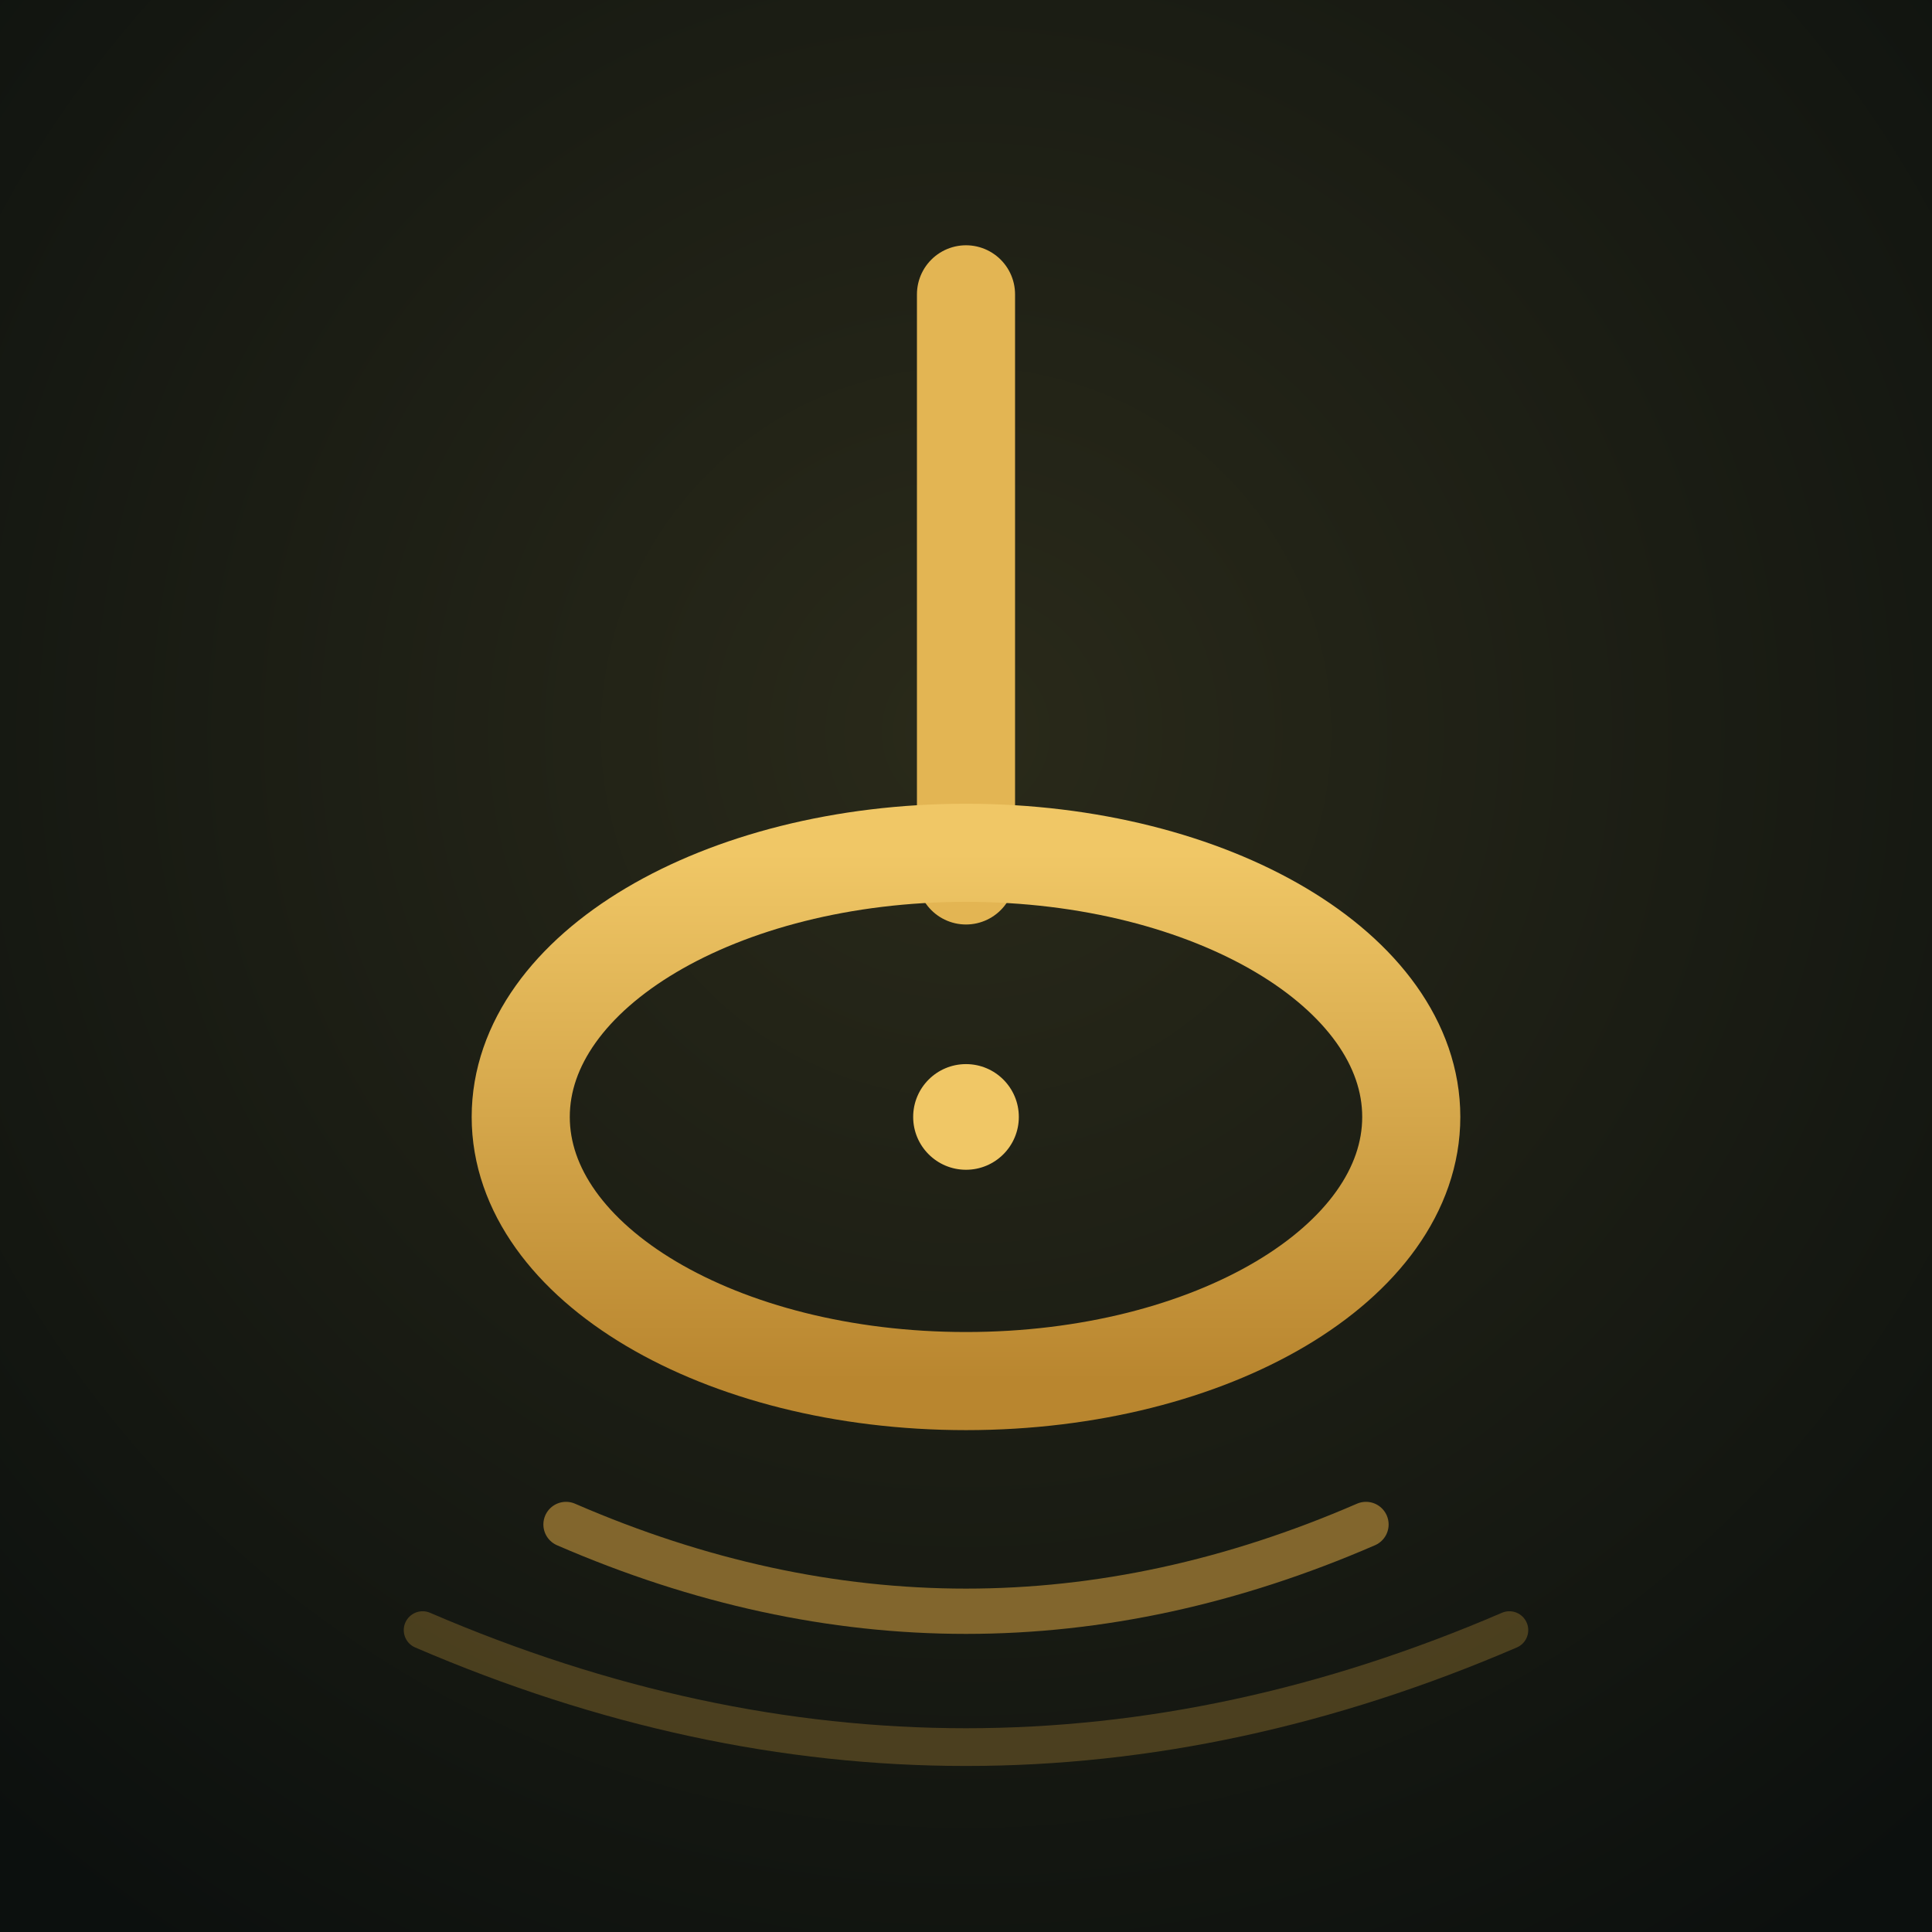
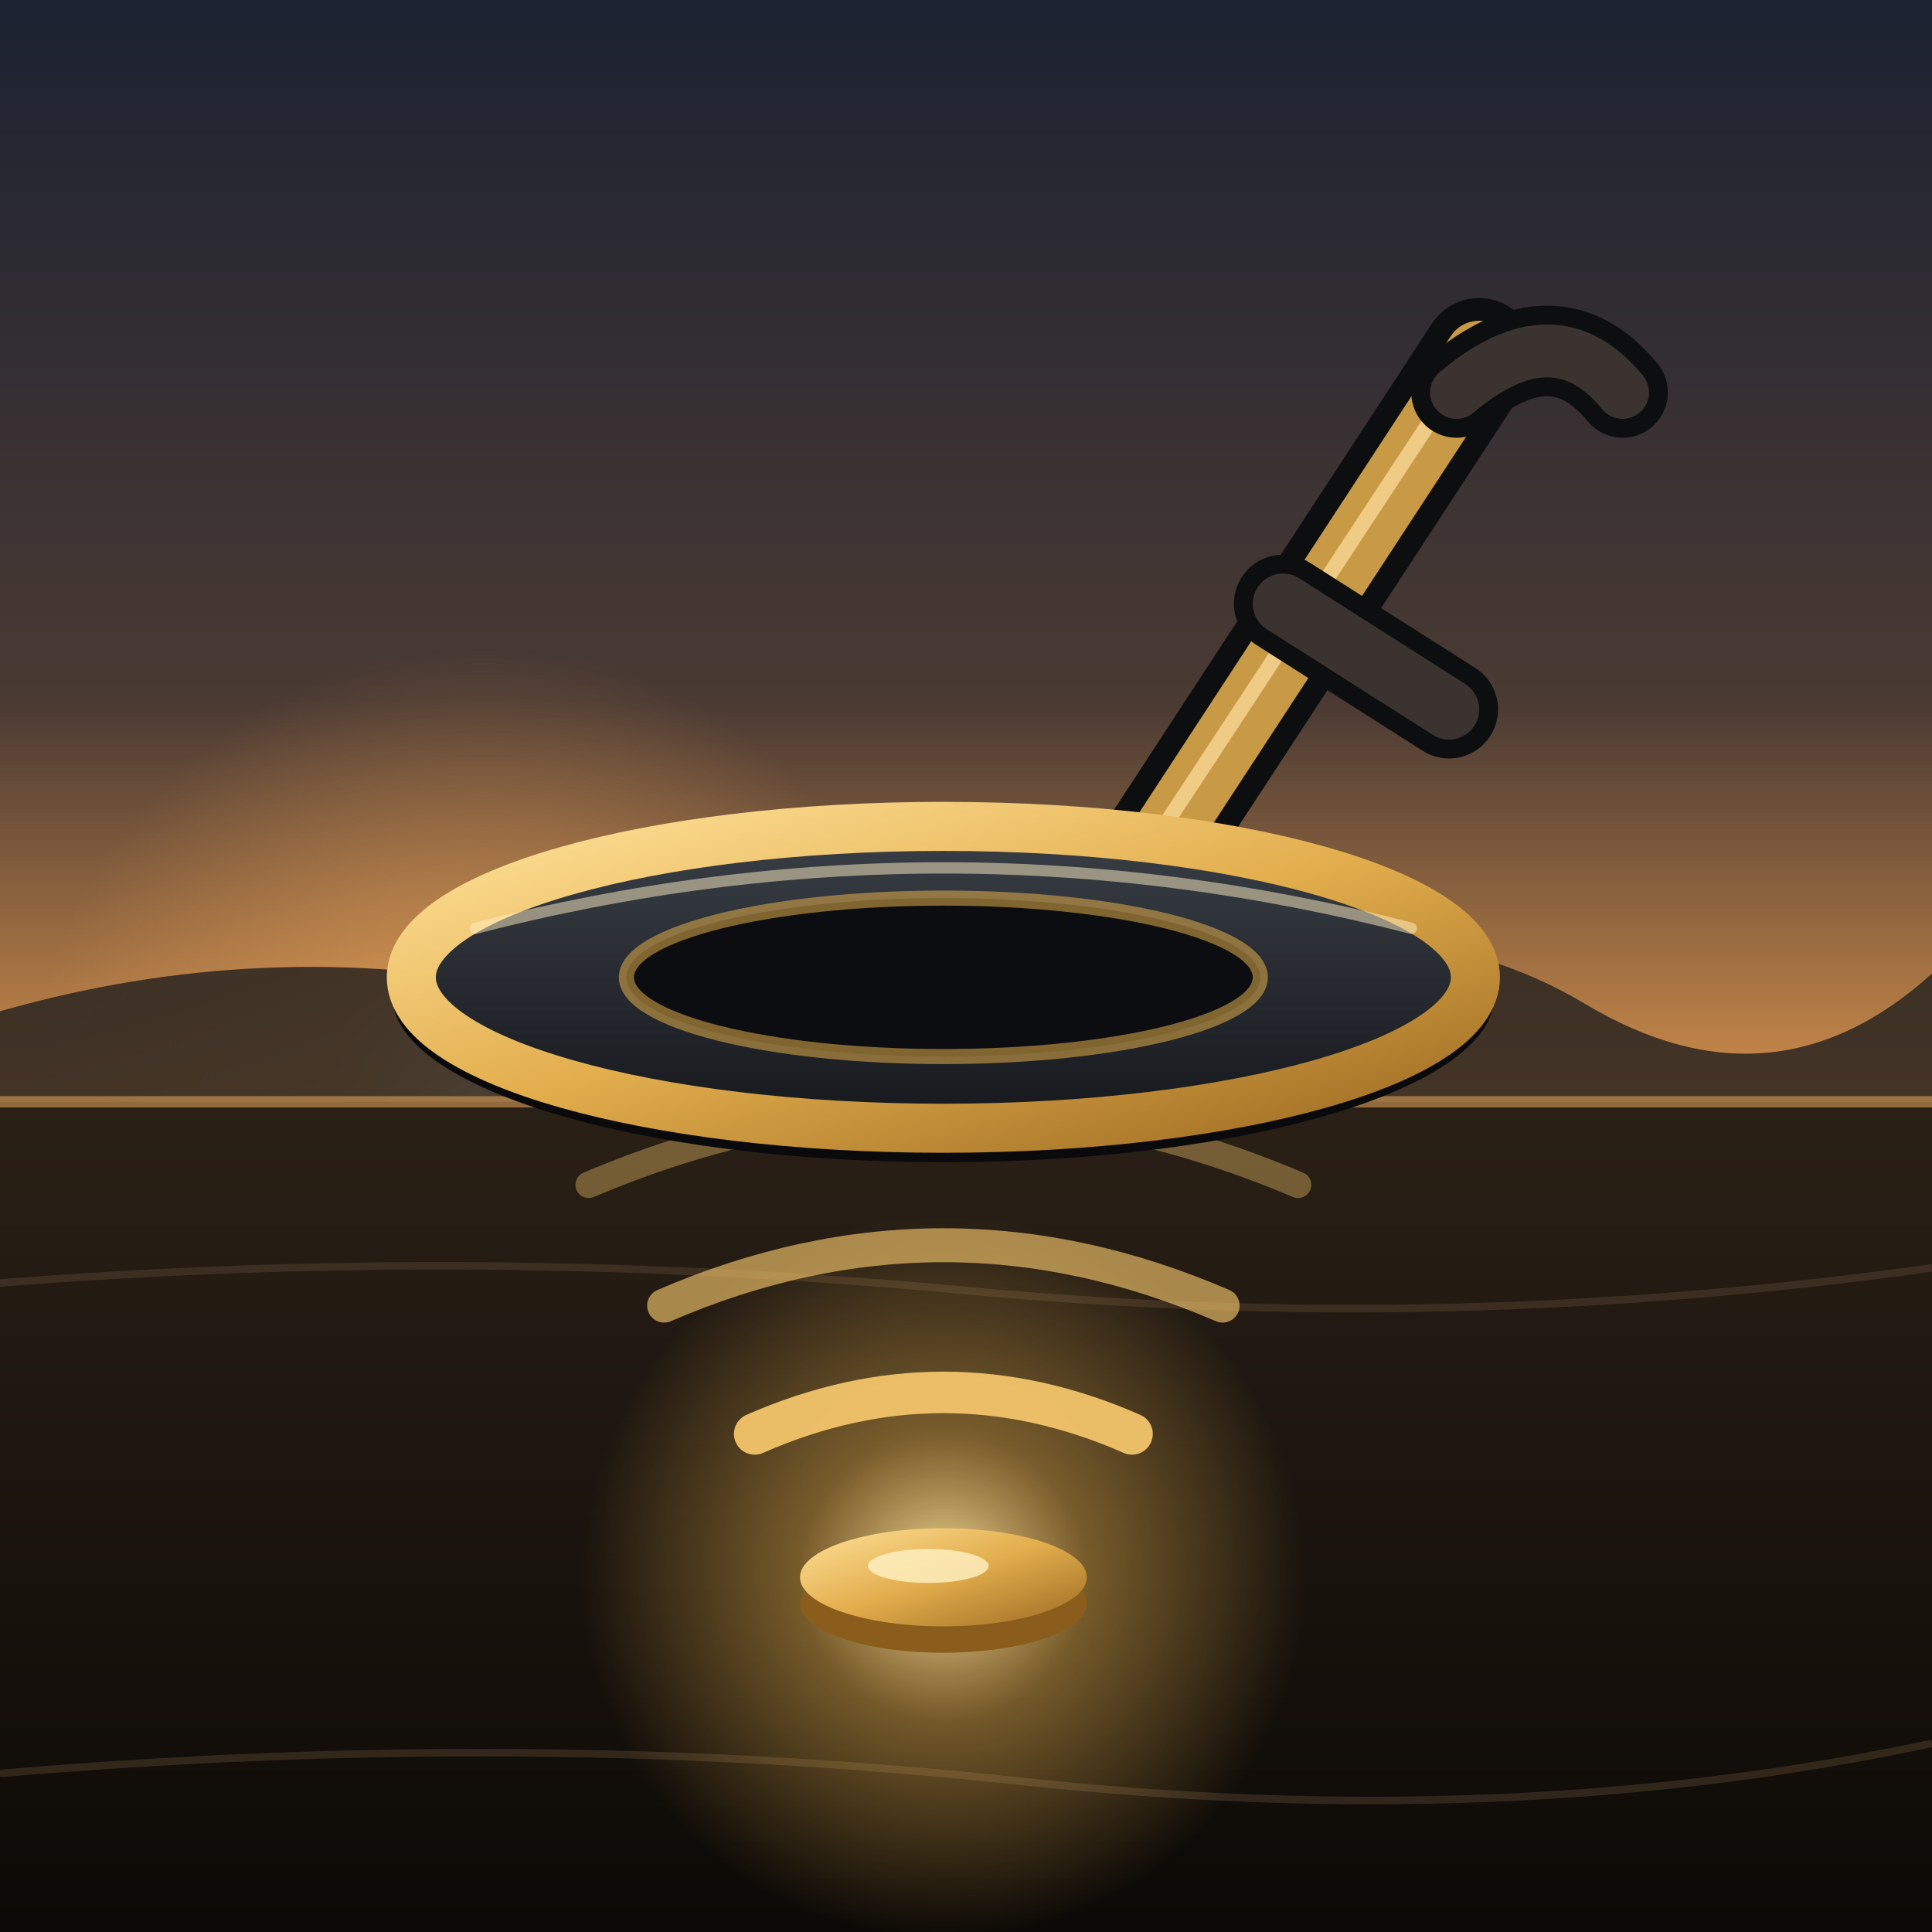
<svg xmlns="http://www.w3.org/2000/svg" viewBox="0 0 512 512">
  <defs>
-     <radialGradient id="bg" cx="50%" cy="38%" r="75%">
-       <stop offset="0" stop-color="#2a2a1a" />
-       <stop offset="1" stop-color="#0c100e" />
+     <linearGradient id="sky" x1="0" y1="0" x2="0" y2="1">
+       <stop offset="0" stop-color="#1c2232" />
+       <stop offset="0.62" stop-color="#4a3a33" />
+       <stop offset="1" stop-color="#d9934c" />
+     </linearGradient>
+     <linearGradient id="earth" x1="0" y1="0" x2="0" y2="1">
+       <stop offset="0" stop-color="#2a2016" />
+       <stop offset="1" stop-color="#0c0906" />
+     </linearGradient>
+     <radialGradient id="sun" cx="0.5" cy="0.5" r="0.5">
+       <stop offset="0" stop-color="#ffd9a0" stop-opacity="0.95" />
+       <stop offset="0.35" stop-color="#f0a85a" stop-opacity="0.45" />
+       <stop offset="1" stop-color="#f0a85a" stop-opacity="0" />
    </radialGradient>
-     <linearGradient id="gold" x1="0" y1="0" x2="0" y2="1">
-       <stop offset="0" stop-color="#f0c766" />
-       <stop offset="1" stop-color="#b9862f" />
+     <radialGradient id="glow" cx="0.5" cy="0.5" r="0.5">
+       <stop offset="0" stop-color="#ffe7a8" stop-opacity="0.95" />
+       <stop offset="0.4" stop-color="#e8b24f" stop-opacity="0.45" />
+       <stop offset="1" stop-color="#e8b24f" stop-opacity="0" />
+     </radialGradient>
+     <linearGradient id="gold" x1="0" y1="0" x2="1" y2="1">
+       <stop offset="0" stop-color="#ffe29a" />
+       <stop offset="0.5" stop-color="#e2ad4c" />
+       <stop offset="1" stop-color="#9c6a22" />
    </linearGradient>
+     <linearGradient id="coilTop" x1="0" y1="0" x2="0" y2="1">
+       <stop offset="0" stop-color="#3a3f47" />
+       <stop offset="1" stop-color="#15171b" />
+     </linearGradient>
+     <clipPath id="under">
+       <rect x="0" y="292" width="512" height="220" />
+     </clipPath>
  </defs>
-   <rect width="512" height="512" fill="url(#bg)" />
-   <g fill="none" stroke="url(#gold)" stroke-linecap="round">
-     <path d="M256 78 V232" stroke="#e3b553" stroke-width="26" />
-     <ellipse cx="256" cy="296" rx="118" ry="70" stroke-width="26" />
+   <rect width="512" height="300" fill="url(#sky)" />
+   <circle cx="128" cy="292" r="120" fill="url(#sun)" />
+   <path d="M0 268 Q70 248 140 262 T290 256 T420 266 T512 258 V300 H0Z" fill="#2a2420" opacity="0.85" />
+   <rect y="292" width="512" height="220" fill="url(#earth)" />
+   <path d="M0 292 H512" stroke="#e7a75a" stroke-opacity="0.55" stroke-width="3" />
+   <g clip-path="url(#under)" fill="none" stroke="#5a4532" stroke-opacity="0.45" stroke-width="2">
+     <path d="M0 340 Q128 330 256 342 T512 336" />
+     <path d="M0 470 Q140 458 270 472 T512 462" />
  </g>
-   <g fill="none" stroke="#d9a441" stroke-linecap="round" opacity="0.55">
-     <path d="M150 404 Q256 450 362 404" stroke-width="12" />
+   <circle cx="250" cy="418" r="96" fill="url(#glow)" />
+   <g fill="none" stroke="#f2c46a" stroke-linecap="round">
+     <path d="M200 380 Q250 358 300 380" stroke-width="11" stroke-opacity="0.95" />
+     <path d="M176 346 Q250 314 324 346" stroke-width="9" stroke-opacity="0.65" />
+     <path d="M156 314 Q250 274 344 314" stroke-width="7" stroke-opacity="0.38" />
  </g>
-   <g fill="none" stroke="#d9a441" stroke-linecap="round" opacity="0.28">
-     <path d="M112 432 Q256 494 400 432" stroke-width="10" />
+   <ellipse cx="250" cy="425" rx="38" ry="13" fill="#8a5d1c" />
+   <ellipse cx="250" cy="418" rx="38" ry="13" fill="url(#gold)" />
+   <ellipse cx="246" cy="415" rx="16" ry="4.5" fill="#fff1c4" opacity="0.8" />
+   <g stroke-linecap="round" fill="none">
+     <path d="M290 250 L392 94" stroke="#0d0e10" stroke-width="30" />
+     <path d="M290 250 L392 94" stroke="#c99a46" stroke-width="18" />
+     <path d="M296 238 L388 98" stroke="#ffe0a0" stroke-width="4" stroke-opacity="0.7" />
+     <path d="M340 160 L384 188" stroke="#0d0e10" stroke-width="26" />
+     <path d="M340 160 L384 188" stroke="#3a3330" stroke-width="16" />
+     <path d="M386 104 Q412 82 430 104" stroke="#0d0e10" stroke-width="24" />
+     <path d="M386 104 Q412 82 430 104" stroke="#3a3330" stroke-width="14" />
  </g>
-   <circle cx="256" cy="296" r="14" fill="#f0c766" />
+   <ellipse cx="250" cy="264" rx="146" ry="44" fill="#0a0a0c" />
+   <ellipse cx="250" cy="259" rx="141" ry="40" fill="url(#coilTop)" />
+   <ellipse cx="250" cy="259" rx="141" ry="40" fill="none" stroke="url(#gold)" stroke-width="13" />
+   <ellipse cx="250" cy="259" rx="84" ry="21" fill="#0c0d10" stroke="#e2ad4c" stroke-opacity="0.55" stroke-width="4" />
+   <path d="M126 246 Q250 214 374 246" fill="none" stroke="#fff1c4" stroke-opacity="0.5" stroke-width="3" stroke-linecap="round" />
</svg>
